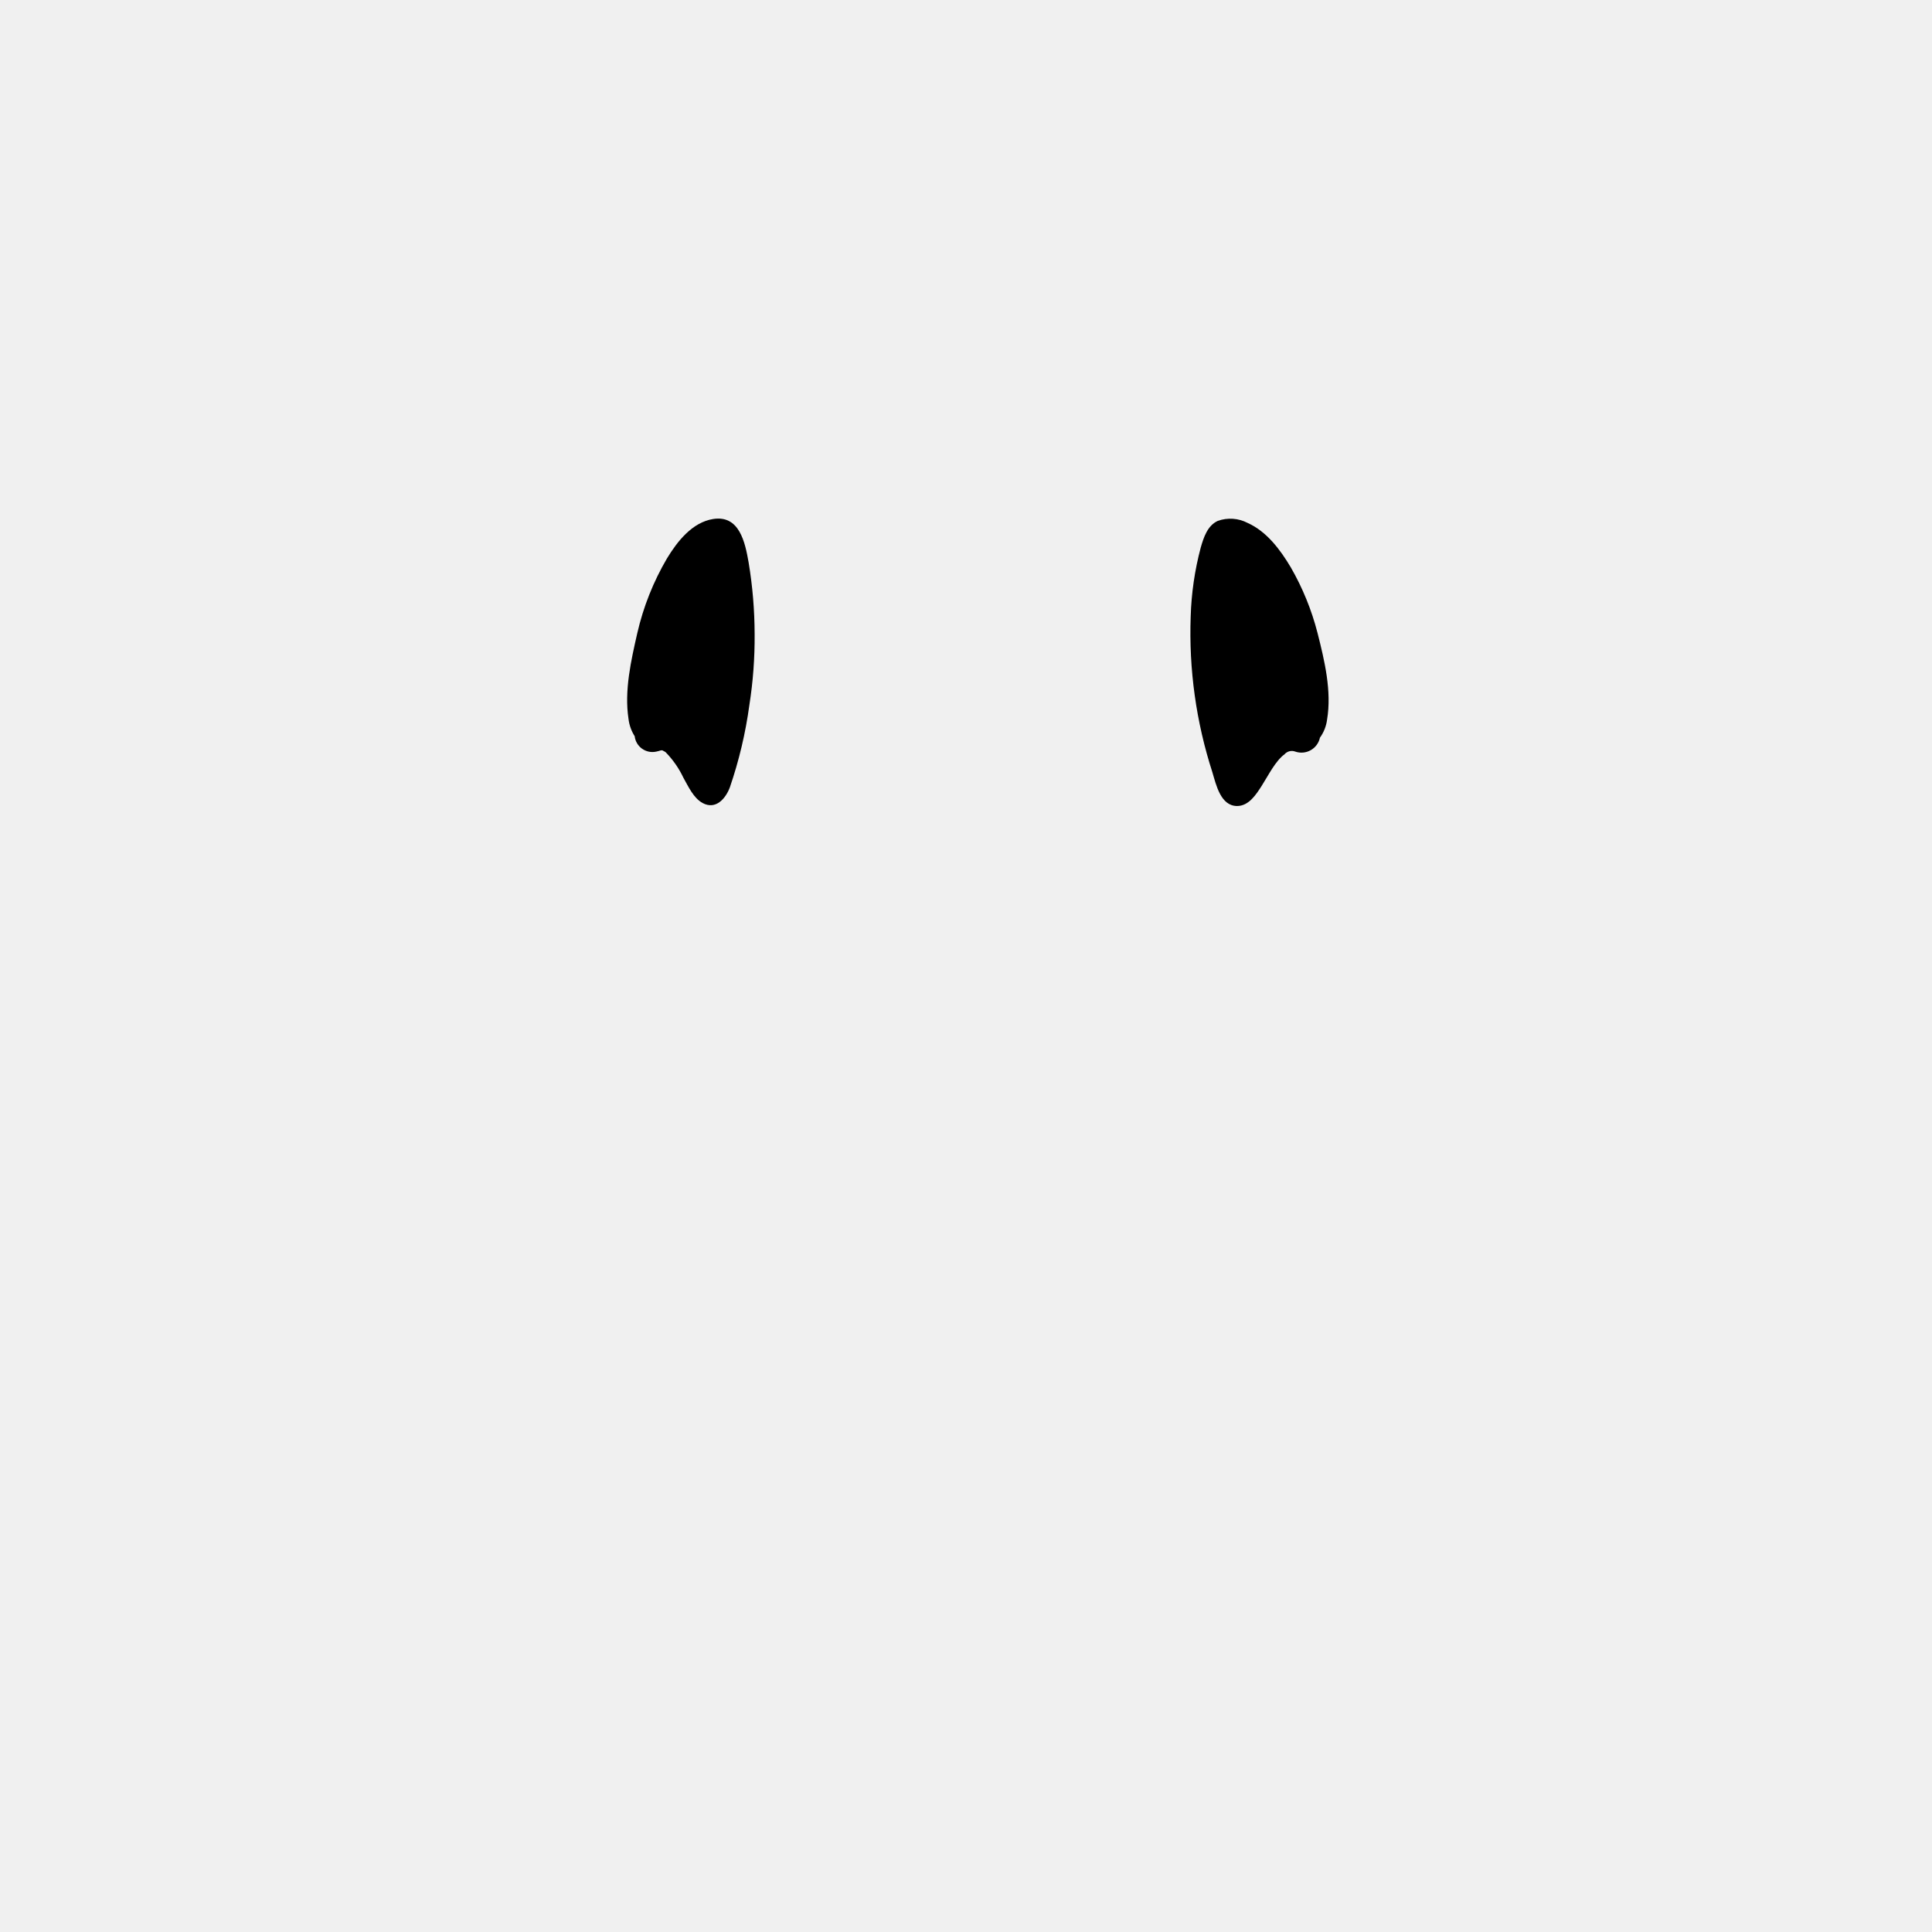
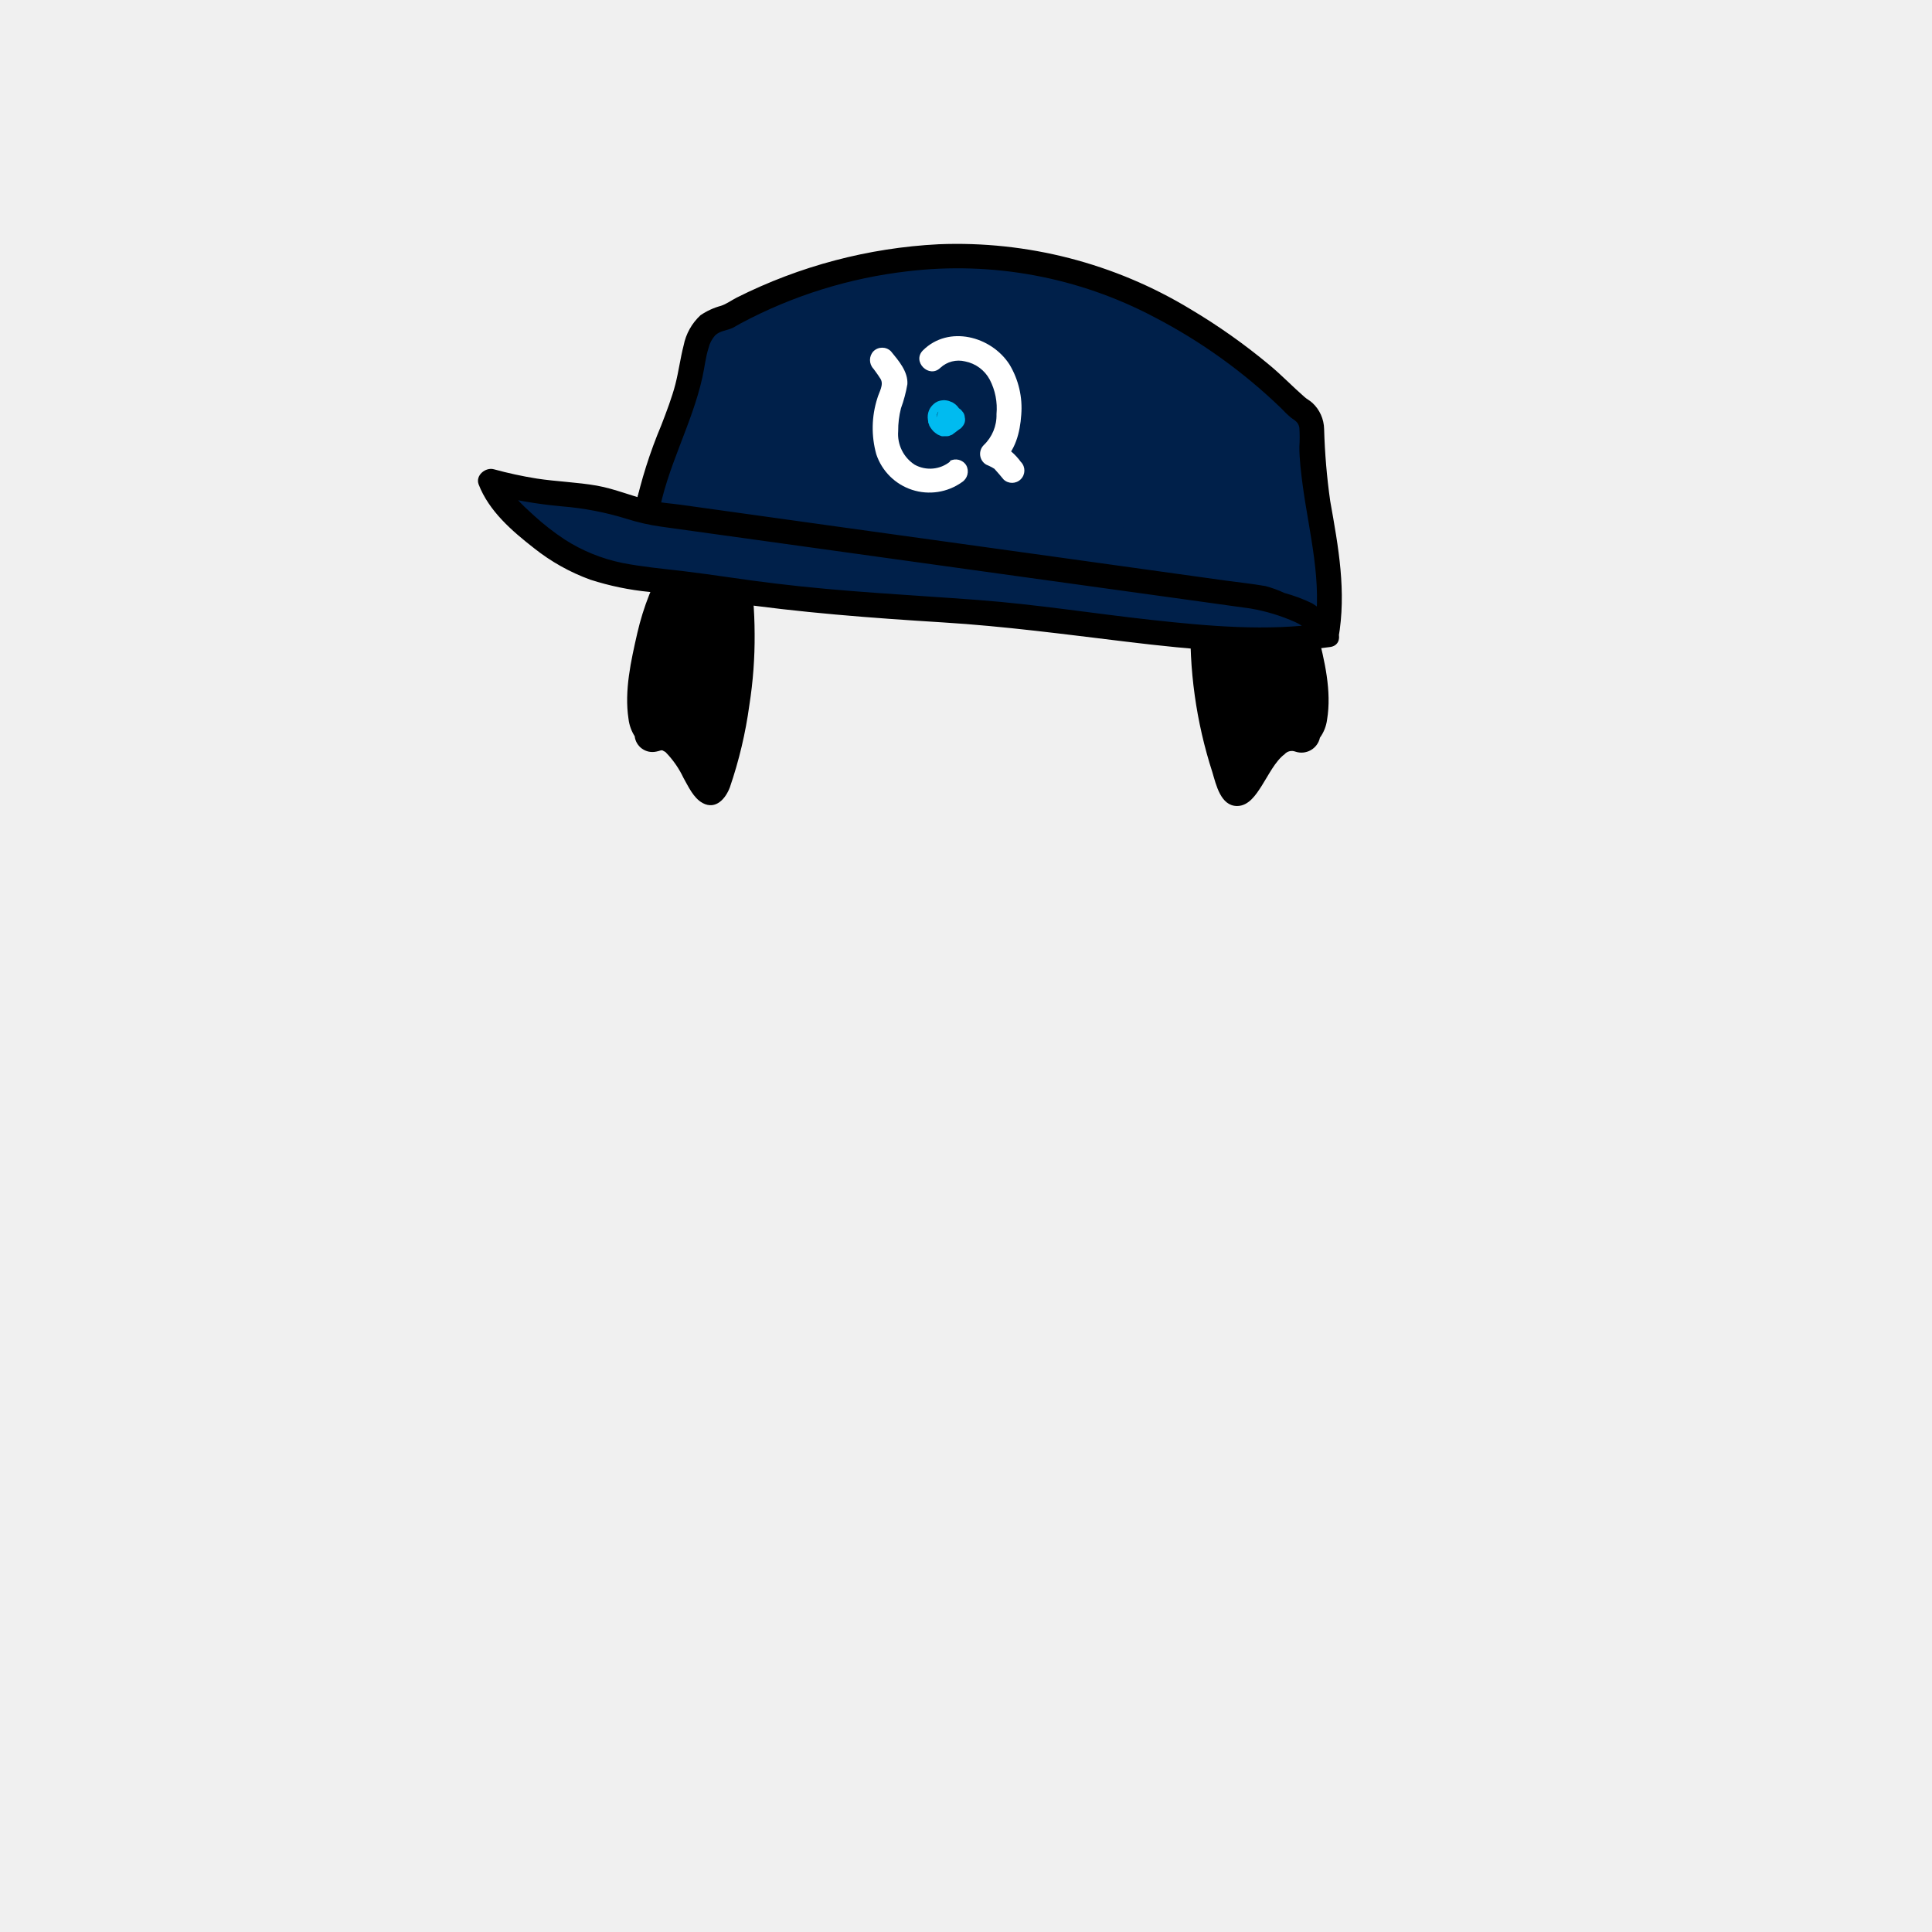
<svg xmlns="http://www.w3.org/2000/svg" viewBox="0 0 235 235">
  <g id="hair-1">
    <g class="c-hair">
      <path d="M158.82,77.44c-1.43-5.51-5.17-12.77-9.31-12.87a1.52,1.52,0,0,0-1,.23,3,3,0,0,0-.82,1.38c-1.41,4-1.69,11.6-1.24,16a61.94,61.94,0,0,0,2.86,12.64c1.94,6.11,4.07-6.44,8.67-4.87.39.13.89.17,1.11-.3a1.9,1.9,0,0,0,.14-.73S161.47,87.68,158.82,77.44Z" />
    </g>
    <g class="c-hair" data-name="c-hair">
      <path d="M79,77.44c1.29-5.51,4.66-12.77,8.39-12.87a1.28,1.28,0,0,1,.9.23A3.12,3.12,0,0,1,89,66.18c1.27,4,1.52,11.6,1.12,16a68.24,68.24,0,0,1-2.58,12.64c-1.75,6.11-3.67-6.44-7.82-4.87-.35.13-.8.17-1-.3a2.11,2.11,0,0,1-.12-.73S76.58,87.68,79,77.44Z" />
    </g>
    <path id="stroke" d="M91.06,68.42c-.43-2.46-1.12-5.8-4.32-5.29-2.55.41-4.35,2.72-5.61,4.79A32.23,32.23,0,0,0,77.52,77c-.76,3.34-1.6,7-1.07,10.45a5,5,0,0,0,.75,2.1,2.17,2.17,0,0,0,2.63,1.87,4.59,4.59,0,0,0,.56-.15l.18,0,.37.2a11.42,11.42,0,0,1,2.19,3.14c.6,1.06,1.22,2.46,2.34,3.07,1.6.86,2.8-.55,3.31-1.92a52.8,52.8,0,0,0,2.37-10,53,53,0,0,0,.64-8.63A53.81,53.81,0,0,0,91.06,68.42Zm-4.13,26.7c.2,0,.08.2,0,0Zm1.13-8.94c-.33,1.89-.77,3.76-1.25,5.61-.2.74-.4,1.48-.61,2.22l-.47-.85a12.49,12.49,0,0,0-3-4,3.83,3.83,0,0,0-2.27-.85c-.07,0-.27,0-.5,0a.67.67,0,0,0-.08-.17,1,1,0,0,0-.24-.26h0a.3.3,0,0,1-.07-.11l0,0,0,0a.14.14,0,0,1,0-.07s0,0,0,0a2.76,2.76,0,0,1-.08-.27L79.38,87a.9.9,0,0,1,0-.26,28.3,28.3,0,0,1,1.07-8.86,29,29,0,0,1,3.39-8.55,9,9,0,0,1,2.34-2.73c.19-.13.89-.62,1.17-.5s.42,1.17.49,1.47a40.58,40.58,0,0,1,1,8.93A49.45,49.45,0,0,1,88.06,86.18Z" />
    <path id="stroke-2" data-name="stroke" d="M160.26,77A31.84,31.84,0,0,0,157,69c-1.26-2.12-2.93-4.36-5.24-5.39a4.54,4.54,0,0,0-3.64-.25c-1.25.58-1.71,2-2.07,3.25A36.88,36.88,0,0,0,144.83,75a55.11,55.11,0,0,0,2.64,18.94c.45,1.5,1,4.09,3,4.1,1.43,0,2.32-1.4,3-2.46.81-1.27,1.65-3,2.78-3.84a1.18,1.18,0,0,1,1.3-.32,2.3,2.3,0,0,0,3-1.69,4.77,4.77,0,0,0,.87-2.2C162,84.05,161.11,80.35,160.26,77ZM150.07,95.12h0l0,0S150.09,95.12,150.07,95.12Zm1,.08.05,0S151.06,95.22,151.06,95.2Zm0,0s0,0,0,0Zm7.42-7.56a1,1,0,0,1-.19.17.09.09,0,0,0,0,0C158.42,87.66,158.53,87.56,158.49,87.61Zm.11-1.53a4.5,4.5,0,0,1-.26,1.55v0s-.05.1-.06.1l0,0s0,0,0,0l-.05.07-.14.13a2.33,2.33,0,0,0-.17.26,6.36,6.36,0,0,0-2,.29c-1.68.61-2.81,2.18-3.75,3.61-.45.69-.86,1.4-1.32,2.08l0,.07c-.63-1.85-1.15-3.74-1.61-5.64a46,46,0,0,1-.67-19.46A19.82,19.82,0,0,1,149,67c.21-.65.23-1,.93-.84A6.42,6.42,0,0,1,153,68.51a25.34,25.34,0,0,1,4.35,9.33A28.8,28.8,0,0,1,158.6,86.08Z" />
+     <g class="accessory-1">
+       <path d="M77.29,63.64c6.06-3.55,12.78-4.58,19.26-4.34s12.81,1.68,19.17,2.86c11.68,2.17,23.68,3.48,34.46,8.92,3.39,1.7,8.49,3.14,10.66,6.75,1.6-9.18-1.87-14.93-1.8-24.17a5.17,5.17,0,0,0-.21-1.86c-.3-.8-.84-3.85-1.48-4.25A263.4,263.4,0,0,0,131.91,33.4a30,30,0,0,0-6.62-1.6,39.6,39.6,0,0,0-6.54-.64c-17.56,1.59-18.87,2.56-30.91,8.1a7.73,7.73,0,0,0-2.42,1.13c-1.07,1-1.43,2.83-1.7,4.45C82.66,51,77.88,57.08,76.83,63.27" fill="#00204a" />
+       <path d="M160.84,77.83c-13.27,1.91-30.57-2.08-43.95-2.88-9.85-.6-19.71-1.24-29.46-2.74-12-1.83-16.56-.54-25.29-9a11.2,11.2,0,0,1-3-4.15c9,2.45,10.17.58,19,3.79l23.49-14L161.2,75Z" fill="#00204a" />
+       <path d="M124.19,56.21a7.18,7.18,0,0,0-2.72-2.29l.31,2.35c1.73-1.35,2.3-3.71,2.44-5.8a10.27,10.27,0,0,0-1.44-6.15c-2.22-3.43-7.39-4.8-10.51-1.71-1.38,1.36.74,3.48,2.12,2.12a3.27,3.27,0,0,1,3-.77,4.35,4.35,0,0,1,3,2.22,7.58,7.58,0,0,1,.82,4.19,5,5,0,0,1-1.56,3.78,1.51,1.51,0,0,0,.3,2.36c.24.11.49.21.72.34l.3.19c-.16-.1-.15-.14,0,0,.39.42.74.85,1.11,1.29a1.5,1.5,0,0,0,2.12-2.12Z" fill="#fff" />
+       <path d="M115.58,56.13a3.86,3.86,0,0,1-4.33.39,4.44,4.44,0,0,1-2-4.07,10.93,10.93,0,0,1,.34-2.79,16.67,16.67,0,0,0,.78-2.93c.09-1.54-1.06-2.85-2-4a1.51,1.51,0,0,0-2.13,0,1.55,1.55,0,0,0,0,2.12s.16.2,0,0l.23.31c.22.3.43.6.63.92.44.71-.17,1.6-.38,2.35a11.86,11.86,0,0,0-.13,6.83,6.81,6.81,0,0,0,10.4,3.4,1.55,1.55,0,0,0,.54-2.06,1.5,1.5,0,0,0-2-.53Z" fill="#fff" />
+       <path d="M115.14,49.63l-.82.62.76-.21h0l.39.05a.77.77,0,0,1-.19-.05l.36.15a1.18,1.18,0,0,1-.19-.11l.3.23a.73.73,0,0,1-.17-.18l.23.31a.94.94,0,0,1-.12-.22l.15.36a.88.88,0,0,1-.07-.23l0,.4a1.34,1.34,0,0,1,0-.2l0,.4a.75.75,0,0,1,0-.16l-.15.36s0-.09.07-.13l-.23.31a.47.47,0,0,1,.1-.1l-.31.23.1-.05-.36.15a.2.2,0,0,1,.11,0l-.4,0h.15l-.4,0,.16,0-.36-.15a.78.78,0,0,1,.18.11l-.3-.24.15.15-.24-.3a.6.6,0,0,1,.09.13l-.16-.35a.34.34,0,0,1,0,.12l-.06-.4a.14.14,0,0,1,0,.09l.06-.4,0,.1.15-.36a.35.35,0,0,1,0,.08l.24-.3s0,0,0,0a1,1,0,0,0-.31.48,1.36,1.36,0,0,0,0,1.16,1.14,1.14,0,0,0,.31.48l.3.23a1.48,1.48,0,0,0,.76.21l.4-.05a1.53,1.53,0,0,0,.66-.39l0,0a4.08,4.08,0,0,0,.25-.33.05.05,0,0,0,0,0v0a2.43,2.43,0,0,0,.16-.37,1.52,1.52,0,0,0,.08-.56c0-.13,0-.29-.06-.42s0,0,0,0a2.77,2.77,0,0,0-.18-.43.59.59,0,0,0,0-.08c-.09-.13-.19-.25-.29-.37a2.22,2.22,0,0,0-.44-.37,1,1,0,0,0-.17-.1,4,4,0,0,0-.44-.17,2.53,2.53,0,0,0-.48-.08h-.14a3.32,3.32,0,0,0-.44.06,1.7,1.7,0,0,0-.52.22,2.41,2.41,0,0,0-.67.68,2.09,2.09,0,0,0-.3,1.14,3.7,3.7,0,0,0,.06.48l0,.12a2.33,2.33,0,0,0,.11.28c0,.09.08.19.13.28l.06.1a3.57,3.57,0,0,0,.3.38.6.6,0,0,0,.08.08,2.88,2.88,0,0,0,.39.3.41.41,0,0,0,.11.07,3.85,3.85,0,0,0,.47.19,1.64,1.64,0,0,0,.32,0l.21,0a1.06,1.06,0,0,0,.58-.13.46.46,0,0,0,.19-.08l.09-.07.72-.54a1.18,1.18,0,0,0,.42-.38,1.26,1.26,0,0,0,.27-.51,1.22,1.22,0,0,0,0-.6,1.12,1.12,0,0,0-.18-.56l-.24-.3a1.44,1.44,0,0,0-.66-.39l-.4,0a1.57,1.57,0,0,0-.76.2Z" fill="#00bbf0" />
+       <path d="M80.09,62.72c1-5.84,4.07-11.07,5.35-16.84.26-1.18.38-2.41.75-3.57A3.52,3.52,0,0,1,87,40.78c.6-.56,1.42-.57,2.12-.9.33-.16.65-.38,1-.56A56.92,56.92,0,0,1,110.38,33a51.17,51.17,0,0,1,30,5.56,65.86,65.86,0,0,1,15.51,11.15A12.32,12.32,0,0,0,157,50.78c.51.38.94.56,1.05,1.26a17.78,17.78,0,0,1,0,2.31c0,1.56.2,3.11.4,4.65.81,6,2.44,11.77,1.42,17.87l2.74-.36a8.66,8.66,0,0,0-3-3.12,19.24,19.24,0,0,0-3.37-1.26,14.12,14.12,0,0,0-2.3-.84c-1.6-.28-3.23-.45-4.85-.67l-20.83-2.9-26-3.61L82.83,61.4c-1.22-.17-2.5-.24-3.71-.51-2.2-.5-4.27-1.42-6.53-1.82-2.41-.42-4.87-.49-7.3-.86a49,49,0,0,1-5.22-1.13c-1-.28-2.27.74-1.85,1.84,1.25,3.25,4.06,5.67,6.74,7.76a24.37,24.37,0,0,0,6.84,3.83A34.29,34.29,0,0,0,79,72c3.19.41,6.39.77,9.57,1.24,8.67,1.27,17.42,1.93,26.17,2.47,7.43.46,14.77,1.44,22.15,2.33,8.25,1,16.63,1.82,24.9.66,1.91-.27,1.1-3.16-.79-2.89-6.9,1-14,.35-20.89-.4-7-.77-14.07-1.9-21.15-2.43-8.21-.62-16.43-1-24.62-2-3.74-.44-7.47-1.06-11.22-1.51-2.48-.29-5-.52-7.44-1a20.6,20.6,0,0,1-7-2.85,30.68,30.68,0,0,1-3.72-2.9c-1.44-1.31-3-2.72-3.76-4.59L59.27,60a54.56,54.56,0,0,0,9.06,1.59,36.44,36.44,0,0,1,7.8,1.49,25.64,25.64,0,0,0,4.43,1l17.5,2.43,25.53,3.55,22.15,3.07,6.39.89a22.71,22.71,0,0,1,5.42,1.65A5.28,5.28,0,0,1,160.06,78c.62,1,2.52,1,2.74-.36,1-5.71,0-11.07-1-16.7a77.63,77.63,0,0,1-.74-8.75A4.46,4.46,0,0,0,159.63,49c-.39-.34-.65-.44-.93-.69-1.46-1.27-2.79-2.67-4.29-3.91a74,74,0,0,0-9.6-6.79,54.81,54.81,0,0,0-30.64-7.9A61.63,61.63,0,0,0,89.61,36.2c-.63.32-1.26.79-1.92,1a8.24,8.24,0,0,0-2.48,1.14,6.81,6.81,0,0,0-2.06,3.69c-.4,1.56-.6,3.15-1,4.71s-1.09,3.37-1.72,5a57.82,57.82,0,0,0-3.2,10.1c-.34,1.89,2.55,2.7,2.9.8Z" />
+     </g>
  </g>
</svg>
